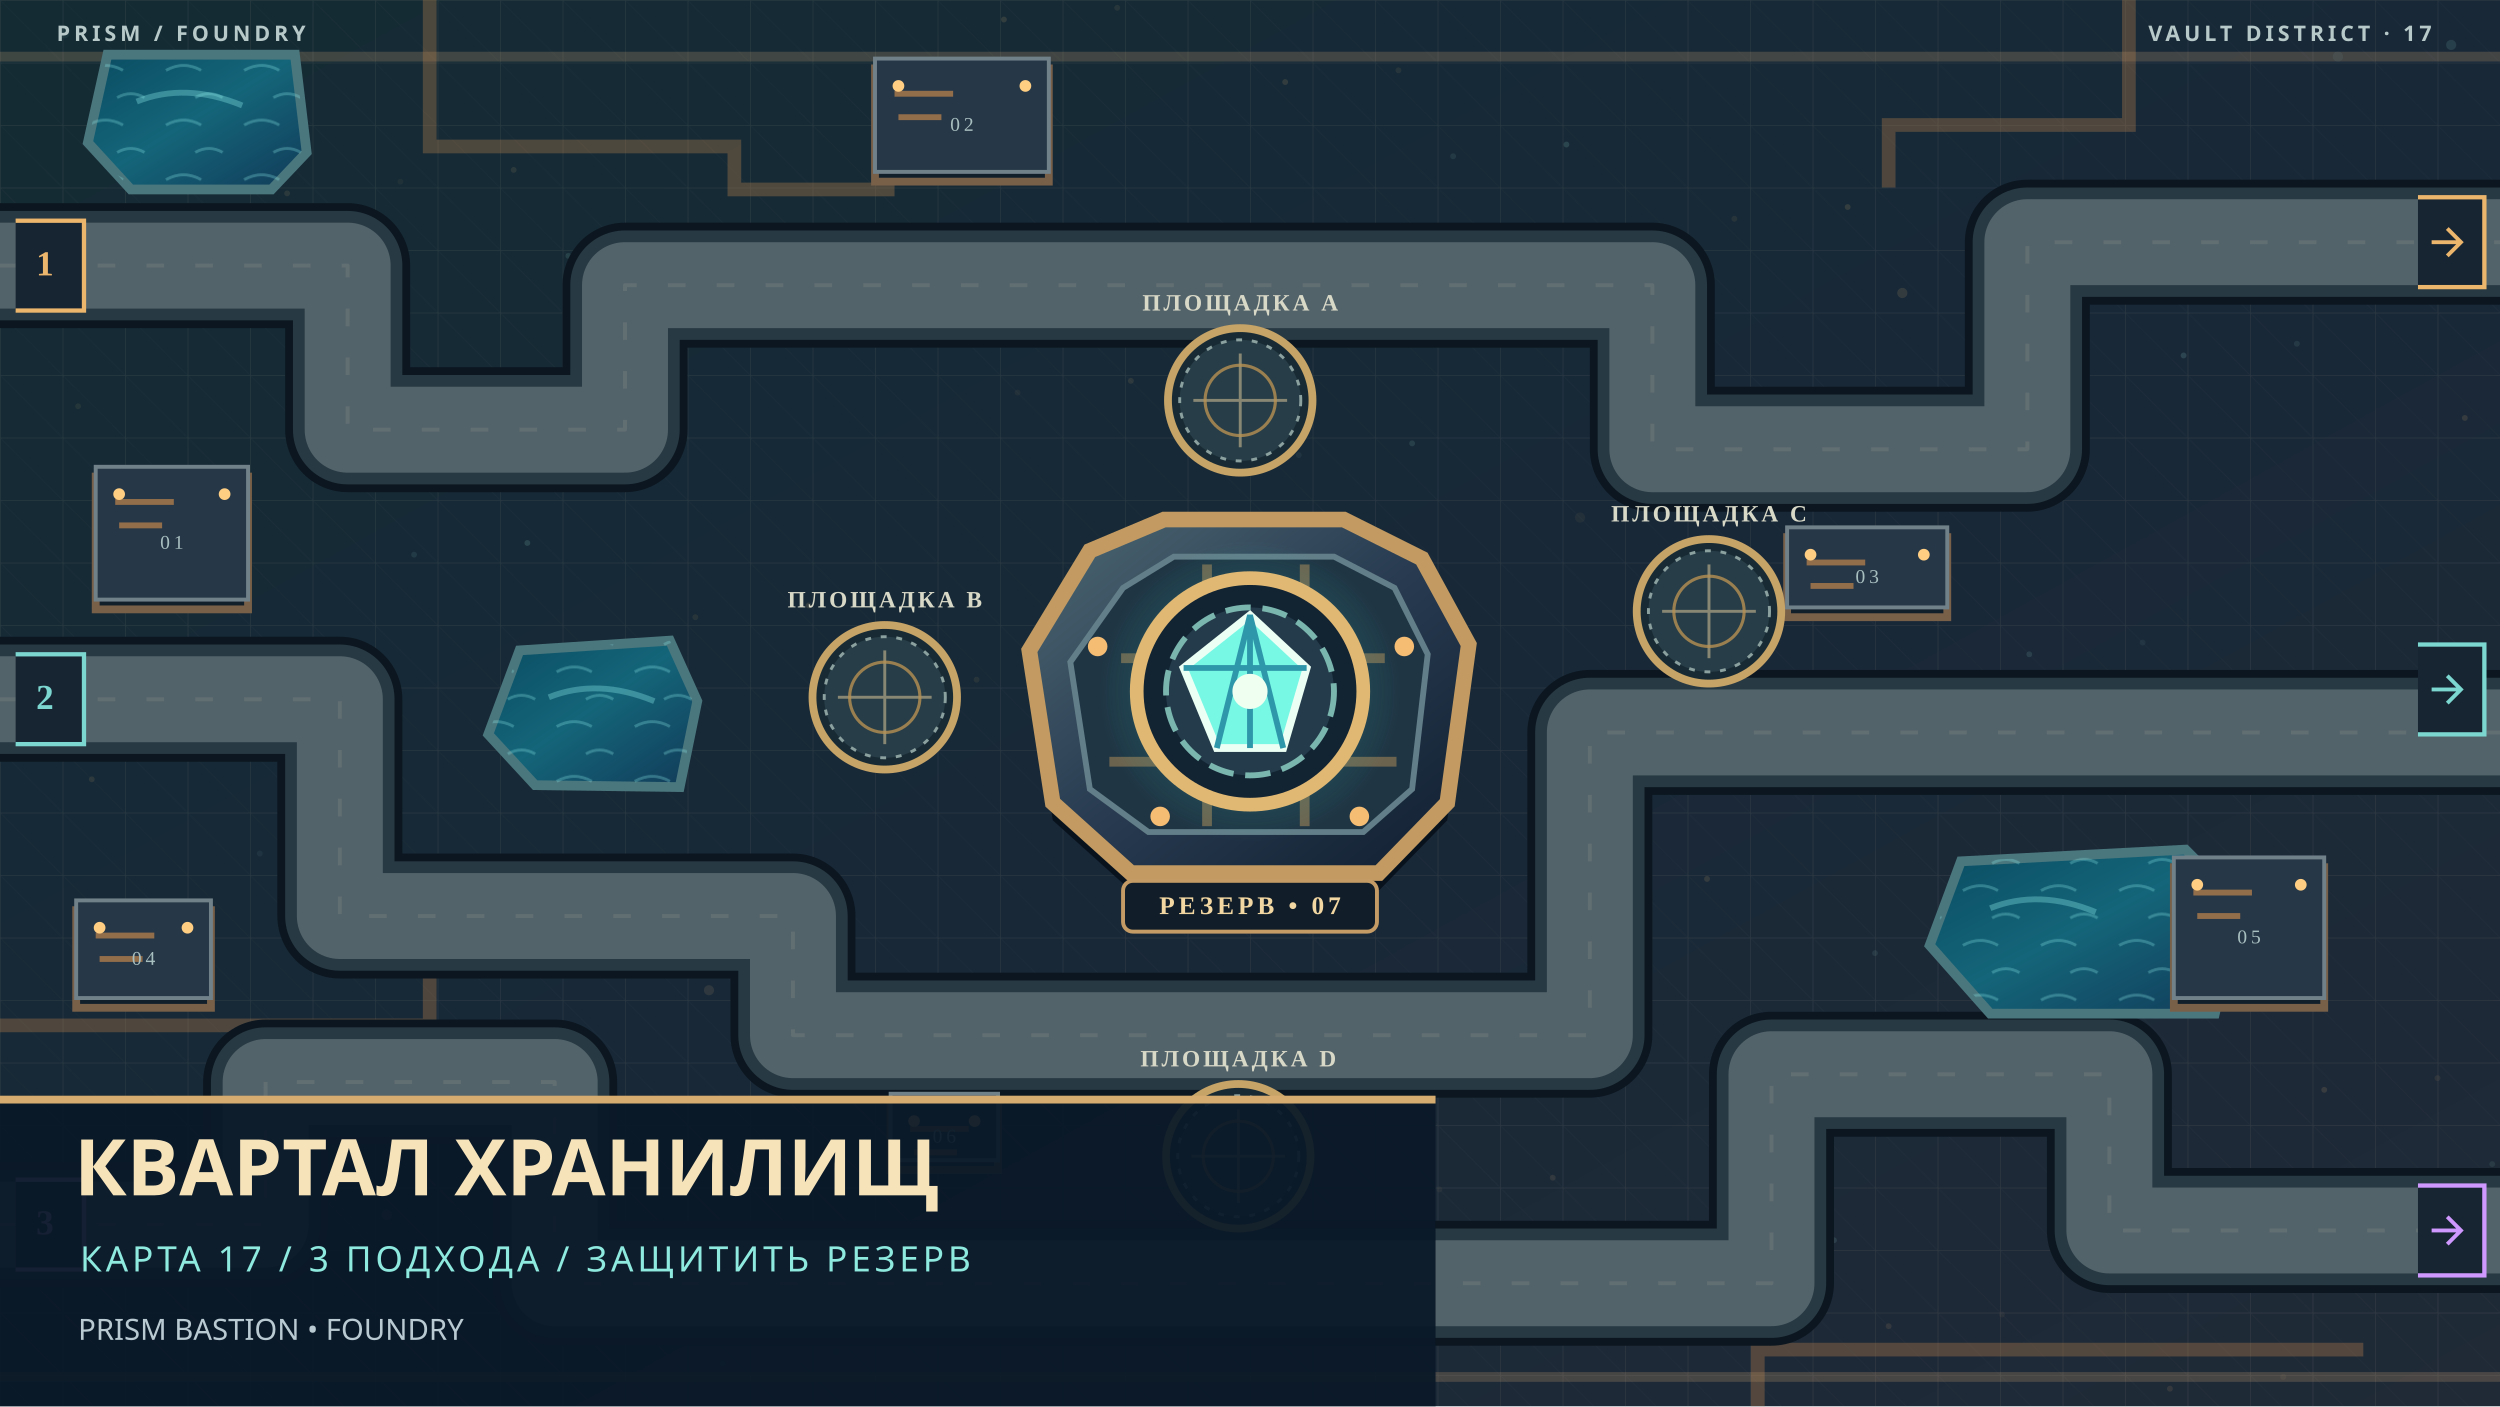
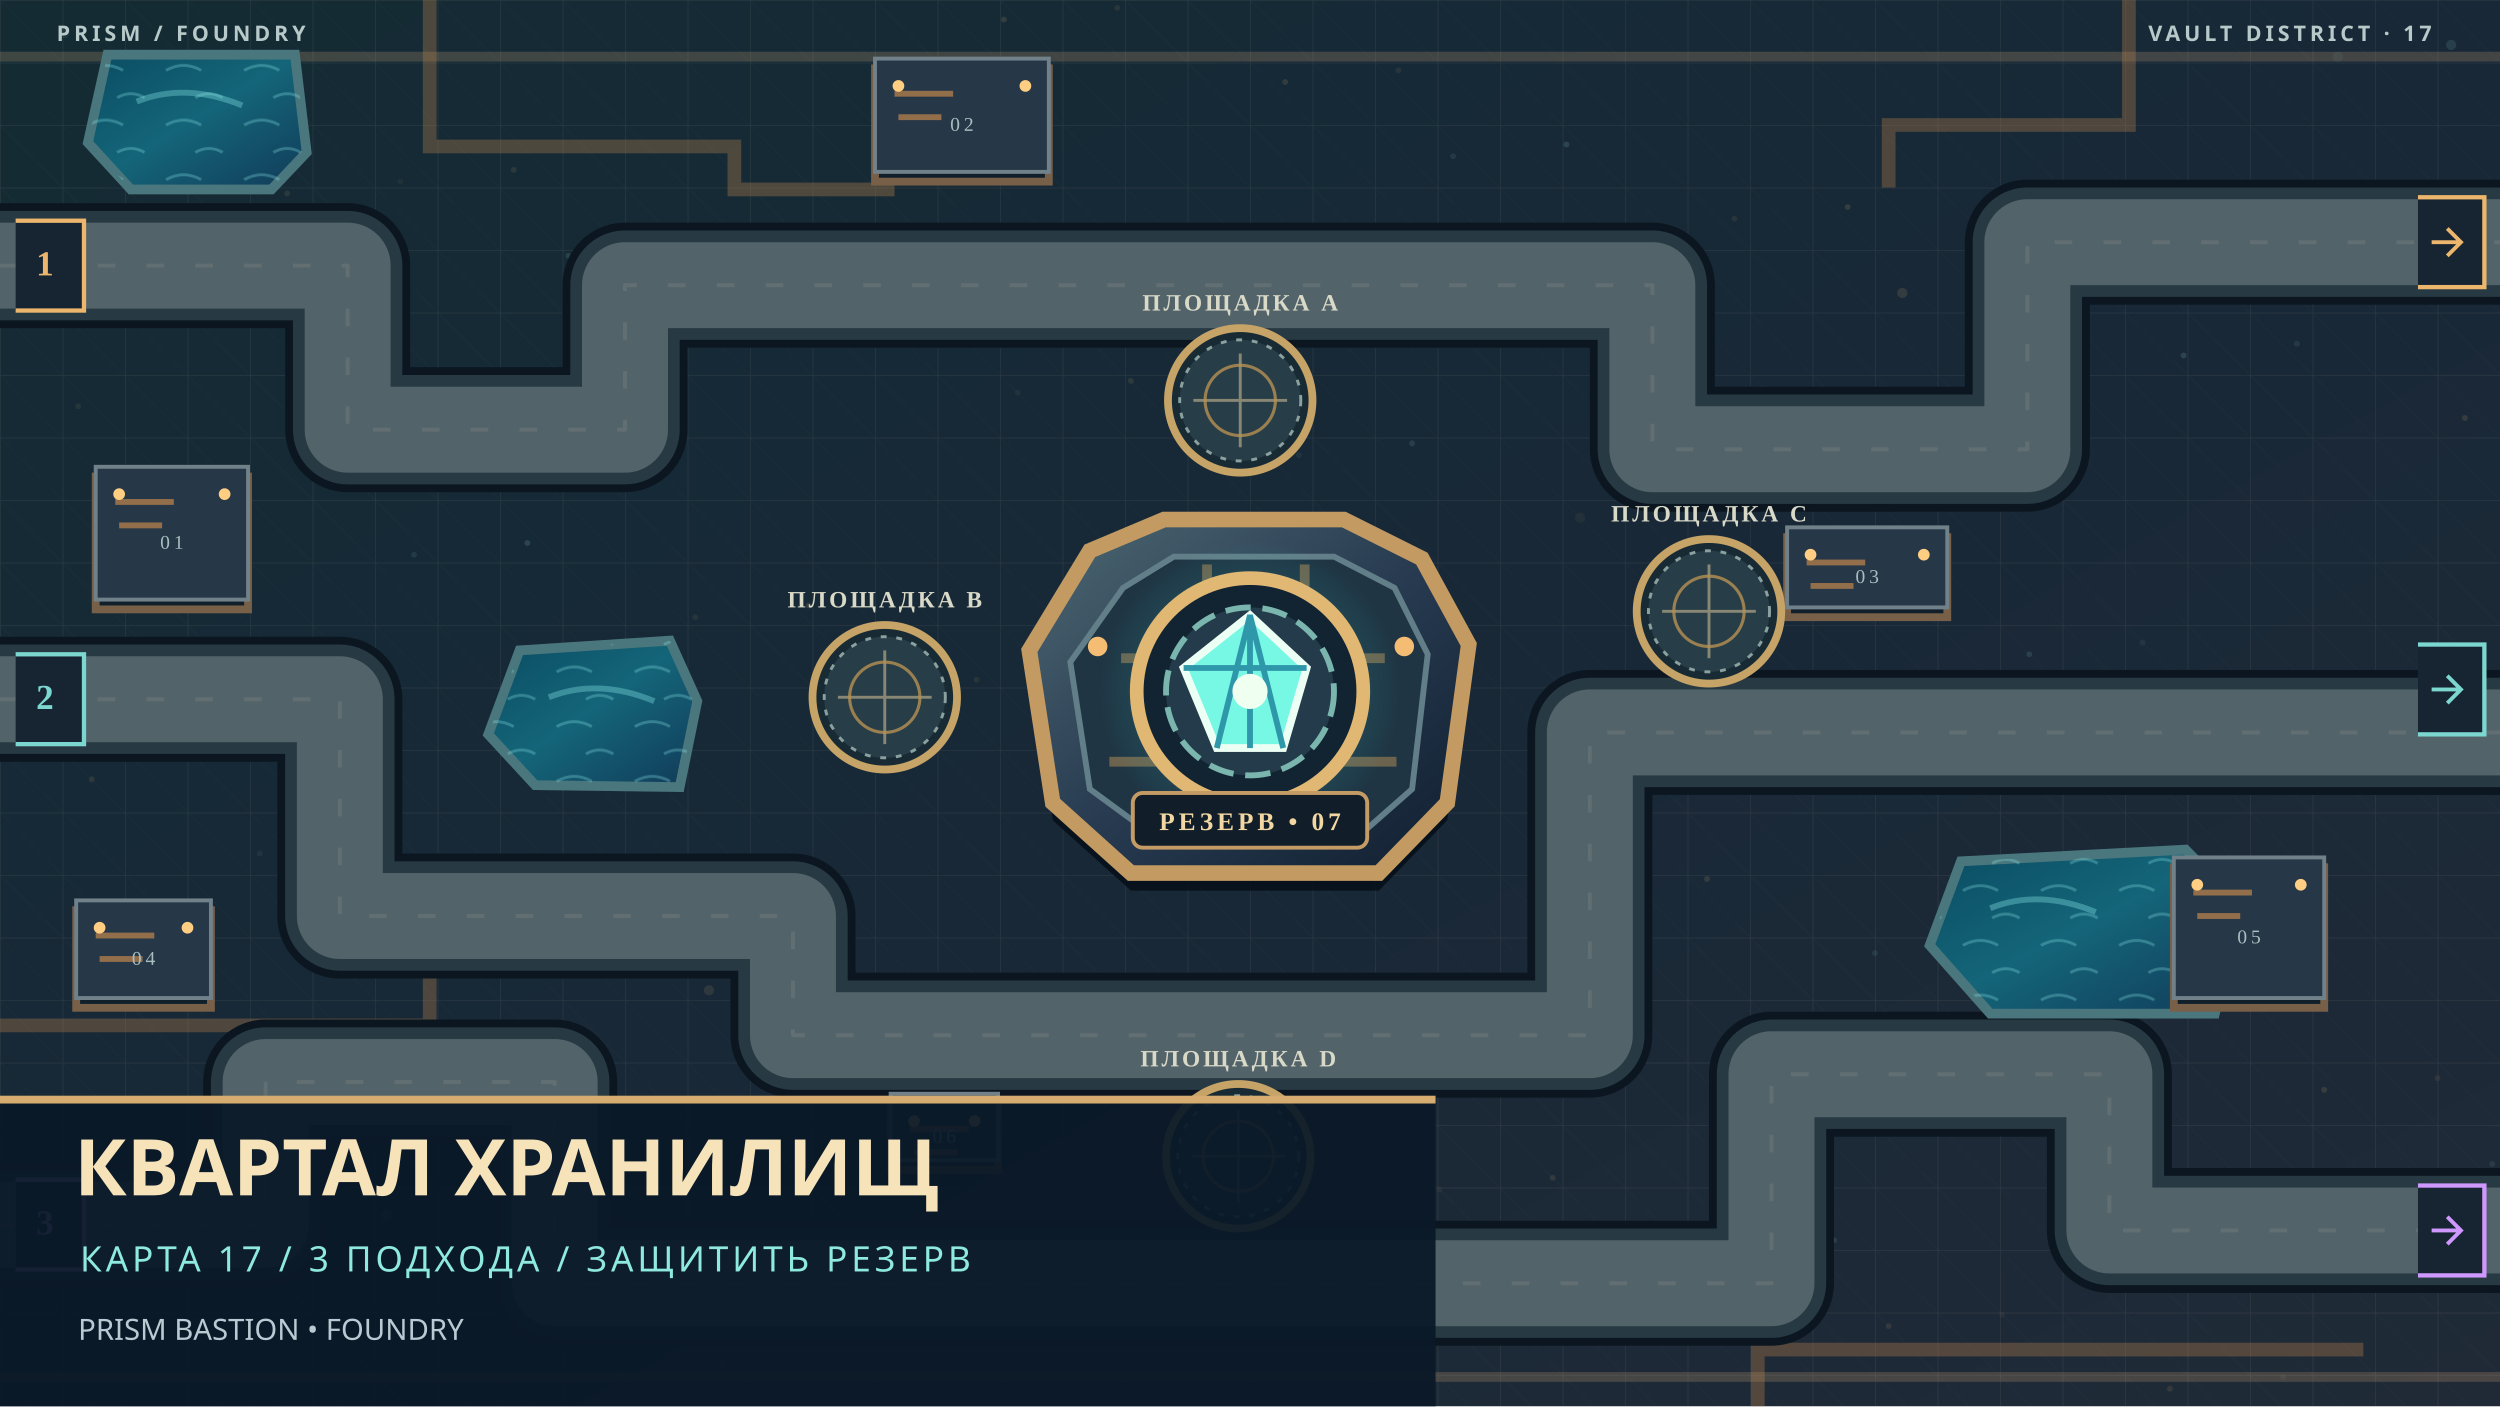
<svg xmlns="http://www.w3.org/2000/svg" width="960" height="540" viewBox="0 0 1280 720" role="img" aria-labelledby="title">
  <defs>
    <linearGradient id="ground" x2="1" y2="1">
      <stop stop-color="#142b34" />
      <stop offset=".53" stop-color="#182837" />
      <stop offset="1" stop-color="#202a37" />
    </linearGradient>
    <radialGradient id="vaultGlow">
      <stop stop-color="#92fff0" stop-opacity=".8" />
      <stop offset=".35" stop-color="#36e0d3" stop-opacity=".36" />
      <stop offset="1" stop-color="#36e0d3" stop-opacity="0" />
    </radialGradient>
    <linearGradient id="water" x2="1" y2="1">
      <stop stop-color="#0a4c62" />
      <stop offset=".48" stop-color="#146579" />
      <stop offset="1" stop-color="#113a58" />
    </linearGradient>
    <linearGradient id="vaultRoof" x2="1" y2="1">
      <stop stop-color="#4e6973" />
      <stop offset=".5" stop-color="#283b51" />
      <stop offset="1" stop-color="#101e2f" />
    </linearGradient>
    <pattern id="tiles" width="32" height="32" patternUnits="userSpaceOnUse">
      <path d="M32 0H0V32" fill="none" stroke="#c9c4a8" stroke-width="1" opacity=".075" />
      <path d="M0 0L32 32" stroke="#c9c4a8" stroke-width=".5" opacity=".025" />
    </pattern>
    <pattern id="ripples" width="40" height="28" patternUnits="userSpaceOnUse">
      <path d="M5 8q9-5 18 0 M20 22q7-4 14 0" fill="none" stroke="#8aeae9" stroke-width="1.5" opacity=".32" />
    </pattern>
    <filter id="glow">
      <feGaussianBlur stdDeviation="13" />
    </filter>
  </defs>
  <rect width="1280" height="720" fill="url(#ground)" />
  <rect width="1280" height="720" fill="url(#tiles)" />
  <path d="M0 29H1280 M0 705H1280" stroke="#d0a878" stroke-opacity=".23" stroke-width="5" />
  <g opacity=".36" fill="none" stroke="#b27d4c" stroke-width="7">
    <path d="M220 0v75h156v22h82" />
    <path d="M1090 0v64h-123v32" />
    <path d="M0 525h220v-48" />
    <path d="M900 720v-29h310" />
  </g>
  <g opacity=".7">
    <circle cx="33" cy="17" r="2.6" fill="#a6f4e8" opacity="0.08" />
    <circle cx="184" cy="240" r="1.5" fill="#ddb472" opacity="0.12" />
    <circle cx="335" cy="463" r="1.5" fill="#ddb472" opacity="0.16" />
    <circle cx="486" cy="686" r="1.5" fill="#a6f4e8" opacity="0.20" />
    <circle cx="637" cy="189" r="1.5" fill="#ddb472" opacity="0.08" />
    <circle cx="788" cy="412" r="1.5" fill="#ddb472" opacity="0.12" />
    <circle cx="939" cy="635" r="1.5" fill="#a6f4e8" opacity="0.16" />
    <circle cx="1090" cy="138" r="2.6" fill="#ddb472" opacity="0.20" />
    <circle cx="1241" cy="361" r="1.5" fill="#ddb472" opacity="0.08" />
    <circle cx="112" cy="584" r="1.5" fill="#a6f4e8" opacity="0.12" />
    <circle cx="263" cy="87" r="1.5" fill="#ddb472" opacity="0.16" />
    <circle cx="414" cy="310" r="1.5" fill="#ddb472" opacity="0.20" />
    <circle cx="565" cy="533" r="1.5" fill="#a6f4e8" opacity="0.08" />
    <circle cx="716" cy="36" r="1.5" fill="#ddb472" opacity="0.12" />
    <circle cx="867" cy="259" r="2.6" fill="#ddb472" opacity="0.16" />
    <circle cx="1018" cy="482" r="1.5" fill="#a6f4e8" opacity="0.20" />
    <circle cx="1169" cy="705" r="1.5" fill="#ddb472" opacity="0.08" />
    <circle cx="40" cy="208" r="1.5" fill="#ddb472" opacity="0.12" />
    <circle cx="191" cy="431" r="1.5" fill="#a6f4e8" opacity="0.16" />
    <circle cx="342" cy="654" r="1.5" fill="#ddb472" opacity="0.20" />
    <circle cx="493" cy="157" r="1.5" fill="#ddb472" opacity="0.08" />
    <circle cx="644" cy="380" r="2.6" fill="#a6f4e8" opacity="0.12" />
    <circle cx="795" cy="603" r="1.5" fill="#ddb472" opacity="0.16" />
    <circle cx="946" cy="106" r="1.5" fill="#ddb472" opacity="0.20" />
    <circle cx="1097" cy="329" r="1.5" fill="#a6f4e8" opacity="0.08" />
    <circle cx="1248" cy="552" r="1.5" fill="#ddb472" opacity="0.12" />
    <circle cx="119" cy="55" r="1.5" fill="#ddb472" opacity="0.16" />
    <circle cx="270" cy="278" r="1.5" fill="#a6f4e8" opacity="0.20" />
    <circle cx="421" cy="501" r="2.6" fill="#ddb472" opacity="0.08" />
    <circle cx="572" cy="4" r="1.5" fill="#ddb472" opacity="0.12" />
    <circle cx="723" cy="227" r="1.5" fill="#a6f4e8" opacity="0.16" />
    <circle cx="874" cy="450" r="1.5" fill="#ddb472" opacity="0.20" />
    <circle cx="1025" cy="673" r="1.5" fill="#ddb472" opacity="0.08" />
    <circle cx="1176" cy="176" r="1.5" fill="#a6f4e8" opacity="0.12" />
    <circle cx="47" cy="399" r="1.5" fill="#ddb472" opacity="0.16" />
    <circle cx="198" cy="622" r="2.6" fill="#ddb472" opacity="0.20" />
    <circle cx="349" cy="125" r="1.5" fill="#a6f4e8" opacity="0.08" />
    <circle cx="500" cy="348" r="1.5" fill="#ddb472" opacity="0.12" />
    <circle cx="651" cy="571" r="1.5" fill="#ddb472" opacity="0.16" />
    <circle cx="802" cy="74" r="1.5" fill="#a6f4e8" opacity="0.20" />
    <circle cx="953" cy="297" r="1.5" fill="#ddb472" opacity="0.08" />
    <circle cx="1104" cy="520" r="1.5" fill="#ddb472" opacity="0.12" />
    <circle cx="1255" cy="23" r="2.6" fill="#a6f4e8" opacity="0.16" />
    <circle cx="126" cy="246" r="1.5" fill="#ddb472" opacity="0.20" />
    <circle cx="277" cy="469" r="1.5" fill="#ddb472" opacity="0.08" />
    <circle cx="428" cy="692" r="1.5" fill="#a6f4e8" opacity="0.12" />
    <circle cx="579" cy="195" r="1.5" fill="#ddb472" opacity="0.16" />
    <circle cx="730" cy="418" r="1.5" fill="#ddb472" opacity="0.20" />
    <circle cx="881" cy="641" r="1.5" fill="#a6f4e8" opacity="0.08" />
    <circle cx="1032" cy="144" r="2.6" fill="#ddb472" opacity="0.12" />
    <circle cx="1183" cy="367" r="1.5" fill="#ddb472" opacity="0.16" />
    <circle cx="54" cy="590" r="1.5" fill="#a6f4e8" opacity="0.20" />
    <circle cx="205" cy="93" r="1.5" fill="#ddb472" opacity="0.08" />
    <circle cx="356" cy="316" r="1.5" fill="#ddb472" opacity="0.12" />
    <circle cx="507" cy="539" r="1.5" fill="#a6f4e8" opacity="0.16" />
    <circle cx="658" cy="42" r="1.5" fill="#ddb472" opacity="0.20" />
    <circle cx="809" cy="265" r="2.6" fill="#ddb472" opacity="0.08" />
    <circle cx="960" cy="488" r="1.5" fill="#a6f4e8" opacity="0.12" />
    <circle cx="1111" cy="711" r="1.5" fill="#ddb472" opacity="0.16" />
    <circle cx="1262" cy="214" r="1.5" fill="#ddb472" opacity="0.20" />
    <circle cx="133" cy="437" r="1.5" fill="#a6f4e8" opacity="0.08" />
    <circle cx="284" cy="660" r="1.5" fill="#ddb472" opacity="0.12" />
    <circle cx="435" cy="163" r="1.5" fill="#ddb472" opacity="0.16" />
    <circle cx="586" cy="386" r="2.6" fill="#a6f4e8" opacity="0.20" />
    <circle cx="737" cy="609" r="1.5" fill="#ddb472" opacity="0.08" />
    <circle cx="888" cy="112" r="1.5" fill="#ddb472" opacity="0.12" />
    <circle cx="1039" cy="335" r="1.5" fill="#a6f4e8" opacity="0.16" />
    <circle cx="1190" cy="558" r="1.5" fill="#ddb472" opacity="0.20" />
    <circle cx="61" cy="61" r="1.5" fill="#ddb472" opacity="0.08" />
    <circle cx="212" cy="284" r="1.5" fill="#a6f4e8" opacity="0.12" />
    <circle cx="363" cy="507" r="2.6" fill="#ddb472" opacity="0.16" />
    <circle cx="514" cy="10" r="1.5" fill="#ddb472" opacity="0.20" />
    <circle cx="665" cy="233" r="1.5" fill="#a6f4e8" opacity="0.08" />
    <circle cx="816" cy="456" r="1.5" fill="#ddb472" opacity="0.12" />
    <circle cx="967" cy="679" r="1.5" fill="#ddb472" opacity="0.16" />
    <circle cx="1118" cy="182" r="1.5" fill="#a6f4e8" opacity="0.20" />
    <circle cx="1269" cy="405" r="1.5" fill="#ddb472" opacity="0.08" />
    <circle cx="140" cy="628" r="2.6" fill="#ddb472" opacity="0.12" />
    <circle cx="291" cy="131" r="1.5" fill="#a6f4e8" opacity="0.16" />
    <circle cx="442" cy="354" r="1.5" fill="#ddb472" opacity="0.20" />
    <circle cx="593" cy="577" r="1.5" fill="#ddb472" opacity="0.08" />
    <circle cx="744" cy="80" r="1.5" fill="#a6f4e8" opacity="0.12" />
    <circle cx="895" cy="303" r="1.5" fill="#ddb472" opacity="0.16" />
    <circle cx="1046" cy="526" r="1.5" fill="#ddb472" opacity="0.20" />
    <circle cx="1197" cy="29" r="2.6" fill="#a6f4e8" opacity="0.08" />
    <circle cx="68" cy="252" r="1.5" fill="#ddb472" opacity="0.12" />
    <circle cx="219" cy="475" r="1.5" fill="#ddb472" opacity="0.16" />
    <circle cx="370" cy="698" r="1.5" fill="#a6f4e8" opacity="0.20" />
    <circle cx="521" cy="201" r="1.5" fill="#ddb472" opacity="0.08" />
    <circle cx="672" cy="424" r="1.5" fill="#ddb472" opacity="0.12" />
    <circle cx="823" cy="647" r="1.5" fill="#a6f4e8" opacity="0.16" />
    <circle cx="974" cy="150" r="2.6" fill="#ddb472" opacity="0.20" />
    <circle cx="1125" cy="373" r="1.5" fill="#ddb472" opacity="0.08" />
    <circle cx="1276" cy="596" r="1.5" fill="#a6f4e8" opacity="0.12" />
    <circle cx="147" cy="99" r="1.5" fill="#ddb472" opacity="0.16" />
  </g>
  <g>
    <path d="M 0 136 L 178 136 L 178 220 L 320 220 L 320 146 L 846 146 L 846 230 L 1038 230 L 1038 124 L 1280 124" stroke="#0b1620" stroke-width="64" stroke-linejoin="round" fill="none" />
    <path d="M 0 136 L 178 136 L 178 220 L 320 220 L 320 146 L 846 146 L 846 230 L 1038 230 L 1038 124 L 1280 124" stroke="#273943" stroke-width="56" stroke-linejoin="round" fill="none" />
    <path d="M 0 136 L 178 136 L 178 220 L 320 220 L 320 146 L 846 146 L 846 230 L 1038 230 L 1038 124 L 1280 124" stroke="#53636a" stroke-width="44" stroke-linejoin="round" fill="none" />
    <path d="M 0 136 L 178 136 L 178 220 L 320 220 L 320 146 L 846 146 L 846 230 L 1038 230 L 1038 124 L 1280 124" stroke="#a6a49a" stroke-opacity=".18" stroke-width="2" stroke-dasharray="9 16" stroke-linejoin="round" fill="none" />
  </g>
  <g>
    <path d="M 0 358 L 174 358 L 174 469 L 406 469 L 406 530 L 814 530 L 814 375 L 1280 375" stroke="#0b1620" stroke-width="64" stroke-linejoin="round" fill="none" />
    <path d="M 0 358 L 174 358 L 174 469 L 406 469 L 406 530 L 814 530 L 814 375 L 1280 375" stroke="#273943" stroke-width="56" stroke-linejoin="round" fill="none" />
    <path d="M 0 358 L 174 358 L 174 469 L 406 469 L 406 530 L 814 530 L 814 375 L 1280 375" stroke="#53636a" stroke-width="44" stroke-linejoin="round" fill="none" />
    <path d="M 0 358 L 174 358 L 174 469 L 406 469 L 406 530 L 814 530 L 814 375 L 1280 375" stroke="#a6a49a" stroke-opacity=".18" stroke-width="2" stroke-dasharray="9 16" stroke-linejoin="round" fill="none" />
  </g>
  <g>
    <path d="M 0 627 L 136 627 L 136 554 L 284 554 L 284 657 L 907 657 L 907 550 L 1080 550 L 1080 630 L 1280 630" stroke="#0b1620" stroke-width="64" stroke-linejoin="round" fill="none" />
    <path d="M 0 627 L 136 627 L 136 554 L 284 554 L 284 657 L 907 657 L 907 550 L 1080 550 L 1080 630 L 1280 630" stroke="#273943" stroke-width="56" stroke-linejoin="round" fill="none" />
    <path d="M 0 627 L 136 627 L 136 554 L 284 554 L 284 657 L 907 657 L 907 550 L 1080 550 L 1080 630 L 1280 630" stroke="#53636a" stroke-width="44" stroke-linejoin="round" fill="none" />
    <path d="M 0 627 L 136 627 L 136 554 L 284 554 L 284 657 L 907 657 L 907 550 L 1080 550 L 1080 630 L 1280 630" stroke="#a6a49a" stroke-opacity=".18" stroke-width="2" stroke-dasharray="9 16" stroke-linejoin="round" fill="none" />
  </g>
  <g>
    <polygon points="55,28 151,28 157,78 139,97 67,97 45,73" fill="url(#water)" stroke="#4a777e" stroke-width="5" />
    <polygon points="55,28 151,28 157,78 139,97 67,97 45,73" fill="url(#ripples)" opacity=".9" />
    <path d="M70 52q25 -10 54 2" fill="none" stroke="#8aeae9" stroke-width="3" opacity=".35" />
  </g>
  <g>
    <polygon points="266,333 343,328 357,359 348,403 274,402 250,376" fill="url(#water)" stroke="#4a777e" stroke-width="5" />
    <polygon points="266,333 343,328 357,359 348,403 274,402 250,376" fill="url(#ripples)" opacity=".9" />
    <path d="M281 357q25 -10 54 2" fill="none" stroke="#8aeae9" stroke-width="3" opacity=".35" />
  </g>
  <g>
    <polygon points="1004,441 1119,435 1147,463 1134,519 1019,519 988,484" fill="url(#water)" stroke="#4a777e" stroke-width="5" />
    <polygon points="1004,441 1119,435 1147,463 1134,519 1019,519 988,484" fill="url(#ripples)" opacity=".9" />
    <path d="M1019 465q25 -10 54 2" fill="none" stroke="#8aeae9" stroke-width="3" opacity=".35" />
  </g>
  <g id="fixed-scenery">
    <g>
      <polygon points="49,244 127,244 127,312 49,312" fill="#111f2b" stroke="#775f48" stroke-width="4" />
      <polygon points="49,244 127,244 127,312 49,312" transform="translate(0 -5)" fill="#263747" stroke="#71818a" stroke-width="2" />
      <path d="M59 257h30 m-28 12h22" stroke="#b7804b" stroke-width="3" opacity=".75" />
      <circle cx="61" cy="253" r="3" fill="#ffce83" />
      <circle cx="115" cy="253" r="3" fill="#ffce83" />
      <text x="88" y="281" fill="#a8bfc0" text-anchor="middle" font-size="10" letter-spacing="2">01</text>
    </g>
    <g>
      <polygon points="448,35 537,35 537,93 448,93" fill="#111f2b" stroke="#775f48" stroke-width="4" />
      <polygon points="448,35 537,35 537,93 448,93" transform="translate(0 -5)" fill="#263747" stroke="#71818a" stroke-width="2" />
      <path d="M458 48h30 m-28 12h22" stroke="#b7804b" stroke-width="3" opacity=".75" />
      <circle cx="460" cy="44" r="3" fill="#ffce83" />
      <circle cx="525" cy="44" r="3" fill="#ffce83" />
      <text x="492.5" y="67" fill="#a8bfc0" text-anchor="middle" font-size="10" letter-spacing="2">02</text>
    </g>
    <g>
      <polygon points="915,275 997,275 997,316 915,316" fill="#111f2b" stroke="#775f48" stroke-width="4" />
      <polygon points="915,275 997,275 997,316 915,316" transform="translate(0 -5)" fill="#263747" stroke="#71818a" stroke-width="2" />
      <path d="M925 288h30 m-28 12h22" stroke="#b7804b" stroke-width="3" opacity=".75" />
      <circle cx="927" cy="284" r="3" fill="#ffce83" />
      <circle cx="985" cy="284" r="3" fill="#ffce83" />
      <text x="956" y="298.5" fill="#a8bfc0" text-anchor="middle" font-size="10" letter-spacing="2">03</text>
    </g>
    <g>
      <polygon points="39,466 108,466 108,516 39,516" fill="#111f2b" stroke="#775f48" stroke-width="4" />
      <polygon points="39,466 108,466 108,516 39,516" transform="translate(0 -5)" fill="#263747" stroke="#71818a" stroke-width="2" />
      <path d="M49 479h30 m-28 12h22" stroke="#b7804b" stroke-width="3" opacity=".75" />
      <circle cx="51" cy="475" r="3" fill="#ffce83" />
      <circle cx="96" cy="475" r="3" fill="#ffce83" />
      <text x="73.5" y="494" fill="#a8bfc0" text-anchor="middle" font-size="10" letter-spacing="2">04</text>
    </g>
    <g>
      <polygon points="1113,444 1190,444 1190,516 1113,516" fill="#111f2b" stroke="#775f48" stroke-width="4" />
      <polygon points="1113,444 1190,444 1190,516 1113,516" transform="translate(0 -5)" fill="#263747" stroke="#71818a" stroke-width="2" />
      <path d="M1123 457h30 m-28 12h22" stroke="#b7804b" stroke-width="3" opacity=".75" />
      <circle cx="1125" cy="453" r="3" fill="#ffce83" />
      <circle cx="1178" cy="453" r="3" fill="#ffce83" />
      <text x="1151.5" y="483" fill="#a8bfc0" text-anchor="middle" font-size="10" letter-spacing="2">05</text>
    </g>
    <g>
      <polygon points="456,565 511,565 511,599 456,599" fill="#111f2b" stroke="#775f48" stroke-width="4" />
      <polygon points="456,565 511,565 511,599 456,599" transform="translate(0 -5)" fill="#263747" stroke="#71818a" stroke-width="2" />
      <path d="M466 578h30 m-28 12h22" stroke="#b7804b" stroke-width="3" opacity=".75" />
      <circle cx="468" cy="574" r="3" fill="#ffce83" />
      <circle cx="499" cy="574" r="3" fill="#ffce83" />
      <text x="483.5" y="585" fill="#a8bfc0" text-anchor="middle" font-size="10" letter-spacing="2">06</text>
    </g>
  </g>
  <g data-pad="north" transform="translate(635 205)">
    <circle r="37" fill="#182b34" stroke="#c6a366" stroke-width="4" />
    <circle r="31" fill="#273d47" stroke="#8ba1a0" stroke-width="1.5" stroke-dasharray="3 5" />
    <path d="M-24 0H24 M0-24V24" stroke="#d5c399" stroke-width="1.5" opacity=".55" />
    <circle r="18" fill="none" stroke="#b69152" stroke-width="1.6" opacity=".8" />
    <text y="-46" fill="#d9d9c8" text-anchor="middle" font-size="12" font-weight="700" letter-spacing="1.5">ПЛОЩАДКА A</text>
  </g>
  <g data-pad="west" transform="translate(453 357)">
    <circle r="37" fill="#182b34" stroke="#c6a366" stroke-width="4" />
    <circle r="31" fill="#273d47" stroke="#8ba1a0" stroke-width="1.5" stroke-dasharray="3 5" />
    <path d="M-24 0H24 M0-24V24" stroke="#d5c399" stroke-width="1.5" opacity=".55" />
    <circle r="18" fill="none" stroke="#b69152" stroke-width="1.6" opacity=".8" />
    <text y="-46" fill="#d9d9c8" text-anchor="middle" font-size="12" font-weight="700" letter-spacing="1.5">ПЛОЩАДКА B</text>
  </g>
  <g data-pad="east" transform="translate(875 313)">
    <circle r="37" fill="#182b34" stroke="#c6a366" stroke-width="4" />
    <circle r="31" fill="#273d47" stroke="#8ba1a0" stroke-width="1.5" stroke-dasharray="3 5" />
    <path d="M-24 0H24 M0-24V24" stroke="#d5c399" stroke-width="1.5" opacity=".55" />
    <circle r="18" fill="none" stroke="#b69152" stroke-width="1.6" opacity=".8" />
    <text y="-46" fill="#d9d9c8" text-anchor="middle" font-size="12" font-weight="700" letter-spacing="1.5">ПЛОЩАДКА C</text>
  </g>
  <g data-pad="south" transform="translate(634 592)">
    <circle r="37" fill="#182b34" stroke="#c6a366" stroke-width="4" />
    <circle r="31" fill="#273d47" stroke="#8ba1a0" stroke-width="1.5" stroke-dasharray="3 5" />
    <path d="M-24 0H24 M0-24V24" stroke="#d5c399" stroke-width="1.5" opacity=".55" />
    <circle r="18" fill="none" stroke="#b69152" stroke-width="1.6" opacity=".8" />
    <text y="-46" fill="#d9d9c8" text-anchor="middle" font-size="12" font-weight="700" letter-spacing="1.5">ПЛОЩАДКА D</text>
  </g>
  <g id="central-vault">
    <polygon points="558,282 596,266 688,266 728,286 752,330 741,411 706,447 579,447 539,411 527,333" transform="translate(0 9)" fill="#070f1b" opacity=".9" />
    <polygon points="558,282 596,266 688,266 728,286 752,330 741,411 706,447 579,447 539,411 527,333" fill="url(#vaultRoof)" stroke="#c39b62" stroke-width="8" />
    <polygon points="575,301 601,285 683,285 714,301 731,335 723,404 698,426 588,426 558,404 548,339" fill="#1f3544" stroke="#627e88" stroke-width="3" />
    <path d="M574 337H709 M568 390H715 M618 289V423 M668 289V423" stroke="#b99158" stroke-width="5" opacity=".5" />
    <circle cx="640" cy="354" r="77" fill="url(#vaultGlow)" opacity=".7" />
    <circle cx="640" cy="354" r="58" fill="#122332" stroke="#e0b873" stroke-width="7" />
    <circle cx="640" cy="354" r="43" fill="#233b4a" stroke="#7ab5ae" stroke-width="3" stroke-dasharray="13 6" />
    <path d="M640 315l29 27-12 41h-34l-17-41z" fill="#77f8e4" stroke="#ecfff5" stroke-width="4" />
    <path d="M640 315v68m-34-41h63m-46 41 17-68 17 68" fill="none" stroke="#2f97aa" stroke-width="3" />
    <circle cx="640" cy="354" r="9" fill="#effff0" />
    <g fill="#f5bc73">
      <circle cx="562" cy="331" r="5" />
      <circle cx="719" cy="331" r="5" />
      <circle cx="594" cy="418" r="5" />
      <circle cx="696" cy="418" r="5" />
    </g>
-     <rect x="575" y="451" width="130" height="26" rx="5" fill="#111e29" stroke="#c49b65" stroke-width="2" />
-     <text x="640" y="468" text-anchor="middle" fill="#f3d7a2" font-weight="700" font-size="13" letter-spacing="2">РЕЗЕРВ • 07</text>
+     <rect x="580" y="406" width="120" height="28" rx="5" fill="#111e29" stroke="#c49b65" stroke-width="2" />
+     <text x="640" y="425" text-anchor="middle" fill="#f3d7a2" font-weight="700" font-size="13" letter-spacing="2">РЕЗЕРВ • 07</text>
  </g>
  <g>
    <path d="M8 113h35v46H8" stroke="#edb66d" stroke-width="2.2" fill="#172532" />
    <text x="23" y="141" fill="#edb66d" text-anchor="middle" font-size="18" font-weight="800">1</text>
    <path d="M1238 101h34v46h-34" stroke="#edb66d" stroke-width="2.2" fill="#172532" />
    <path d="M1245 124h15m-7-7 7 7-7 7" stroke="#edb66d" fill="none" stroke-width="2" />
  </g>
  <g>
    <path d="M8 335h35v46H8" stroke="#7bd7d0" stroke-width="2.2" fill="#172532" />
    <text x="23" y="363" fill="#7bd7d0" text-anchor="middle" font-size="18" font-weight="800">2</text>
    <path d="M1238 330h34v46h-34" stroke="#7bd7d0" stroke-width="2.2" fill="#172532" />
    <path d="M1245 353h15m-7-7 7 7-7 7" stroke="#7bd7d0" fill="none" stroke-width="2" />
  </g>
  <g>
    <path d="M8 604h35v46H8" stroke="#cf98ff" stroke-width="2.2" fill="#172532" />
    <text x="23" y="632" fill="#cf98ff" text-anchor="middle" font-size="18" font-weight="800">3</text>
    <path d="M1238 607h34v46h-34" stroke="#cf98ff" stroke-width="2.2" fill="#172532" />
    <path d="M1245 630h15m-7-7 7 7-7 7" stroke="#cf98ff" fill="none" stroke-width="2" />
  </g>
  <g fill="#b7c9c8" font-family="system-ui, sans-serif" letter-spacing="2" font-size="11" font-weight="700">
    <text x="29" y="21">PRISM / FOUNDRY</text>
    <text x="1245" y="21" text-anchor="end">VAULT DISTRICT · 17</text>
  </g>
  <rect x="0" y="563" width="735" height="157" fill="#0a1827" opacity=".94" />
  <path d="M0 563h735" stroke="#d7ac70" stroke-width="4" />
  <text x="38" y="612" font-family="system-ui, sans-serif" font-size="40" fill="#f6e3ba" font-weight="900">КВАРТАЛ ХРАНИЛИЩ</text>
  <text x="41" y="651" font-family="system-ui, sans-serif" font-size="18" letter-spacing="2" fill="#8ee9de">КАРТА 17  /  3 ПОДХОДА  /  ЗАЩИТИТЬ РЕЗЕРВ</text>
  <text x="40" y="686" font-family="system-ui, sans-serif" font-size="15" fill="#bacad2">PRISM BASTION  •  FOUNDRY</text>
</svg>
